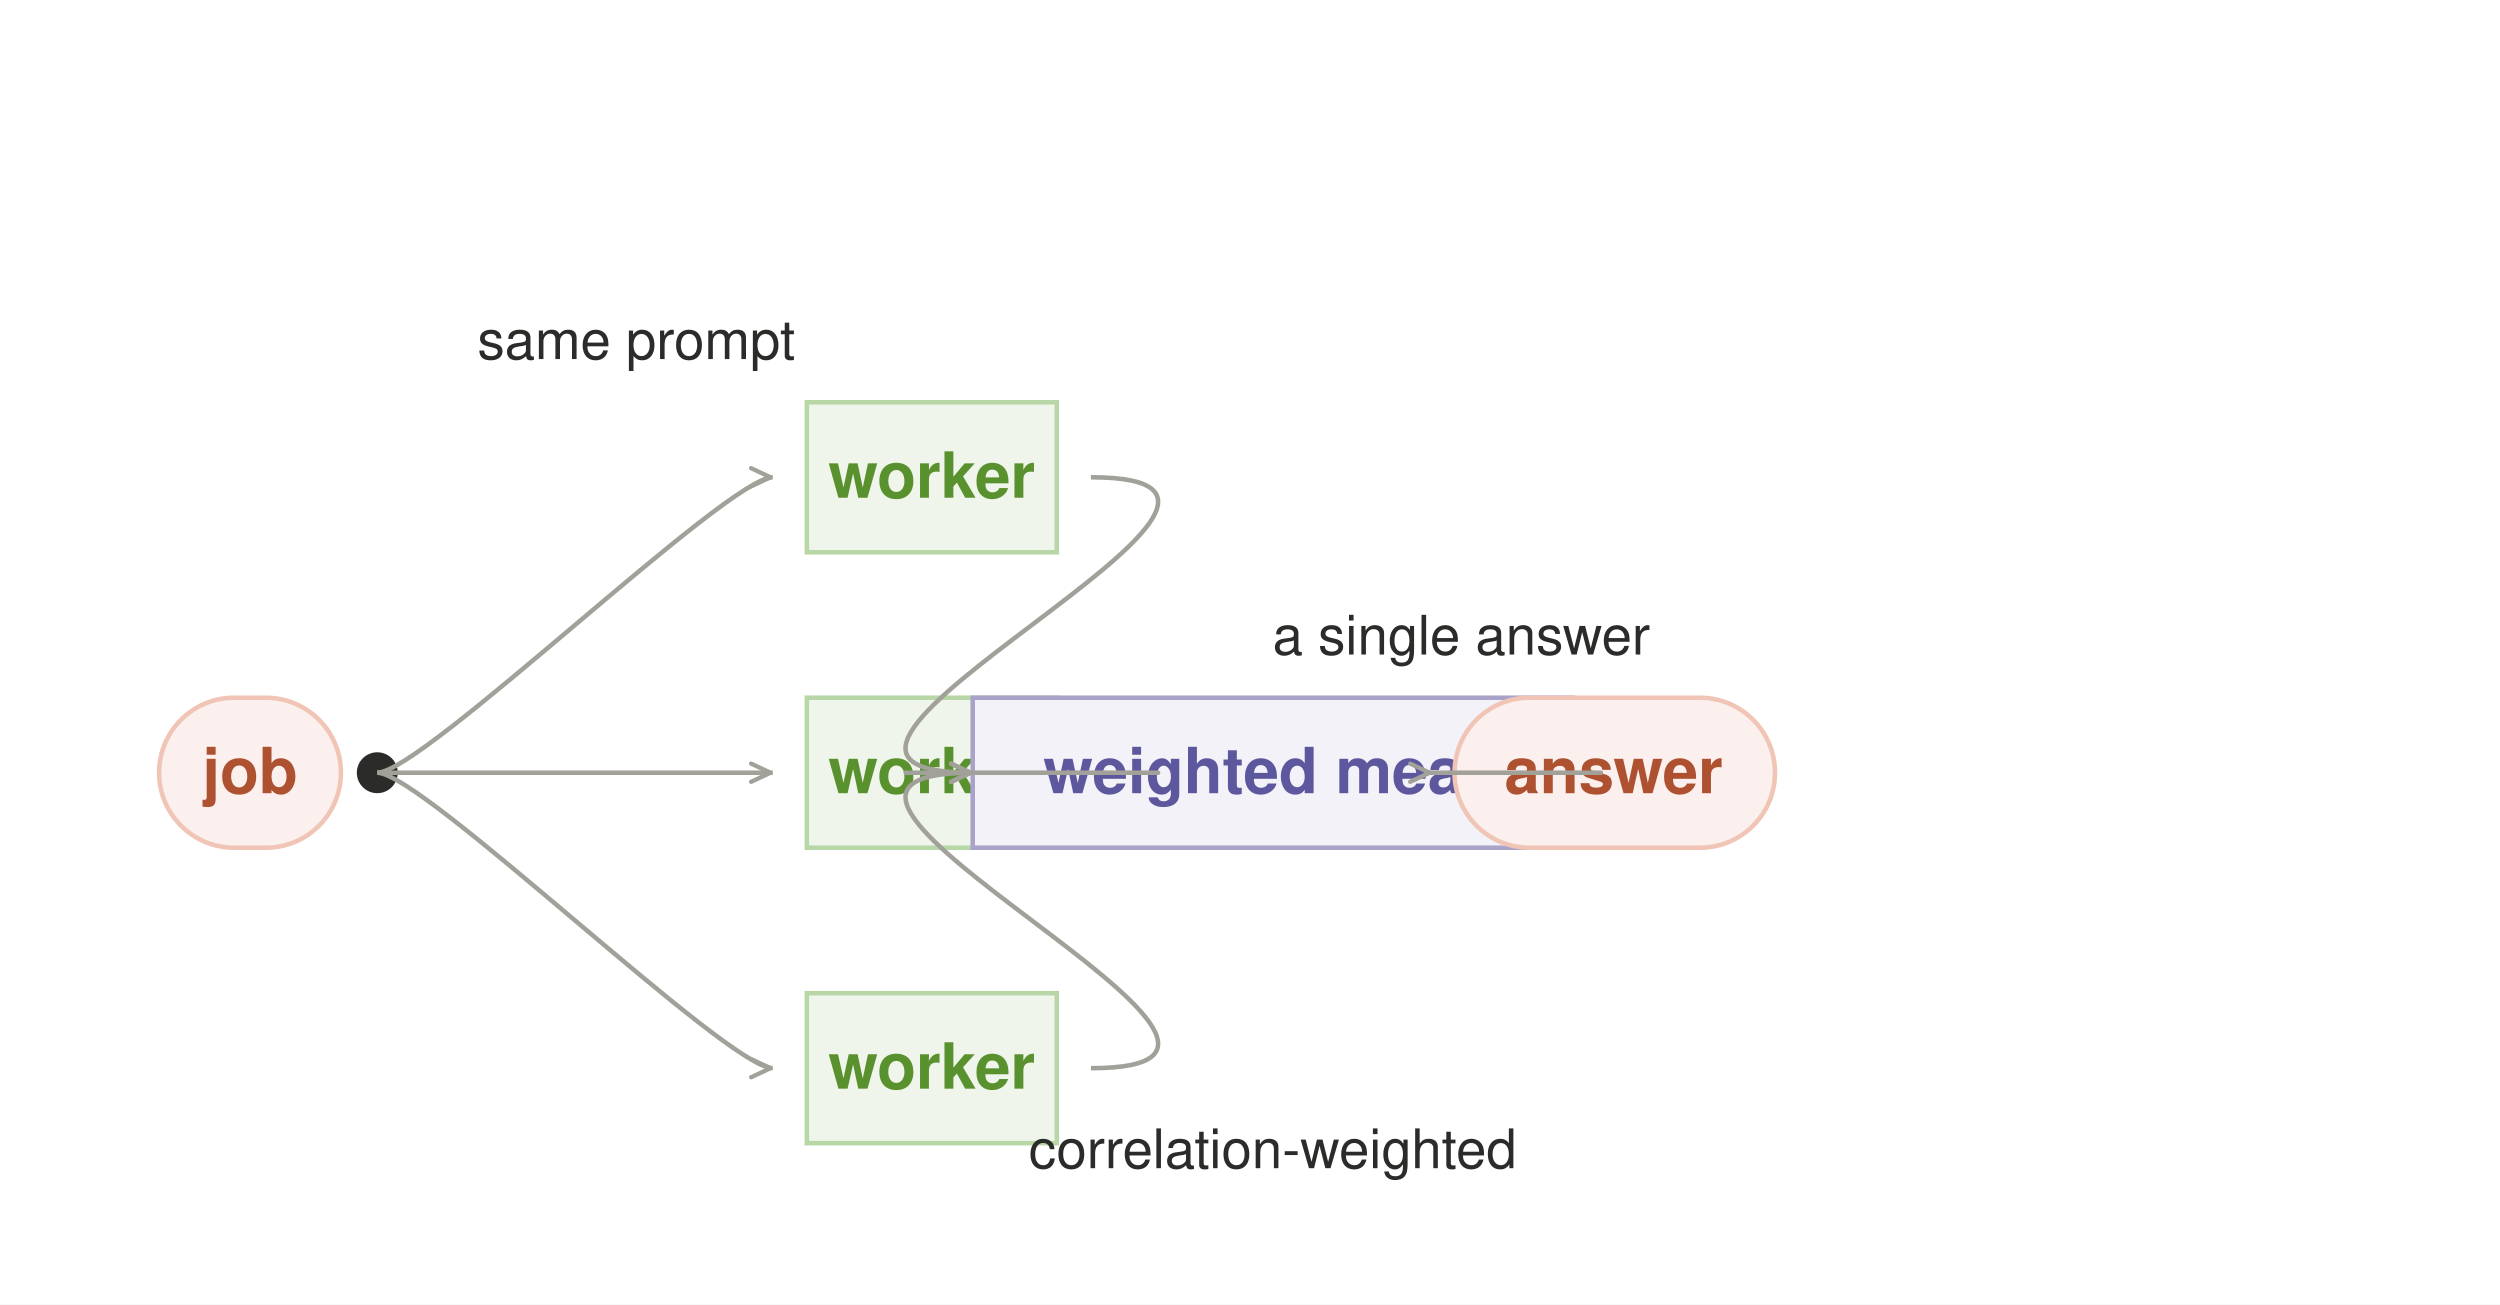
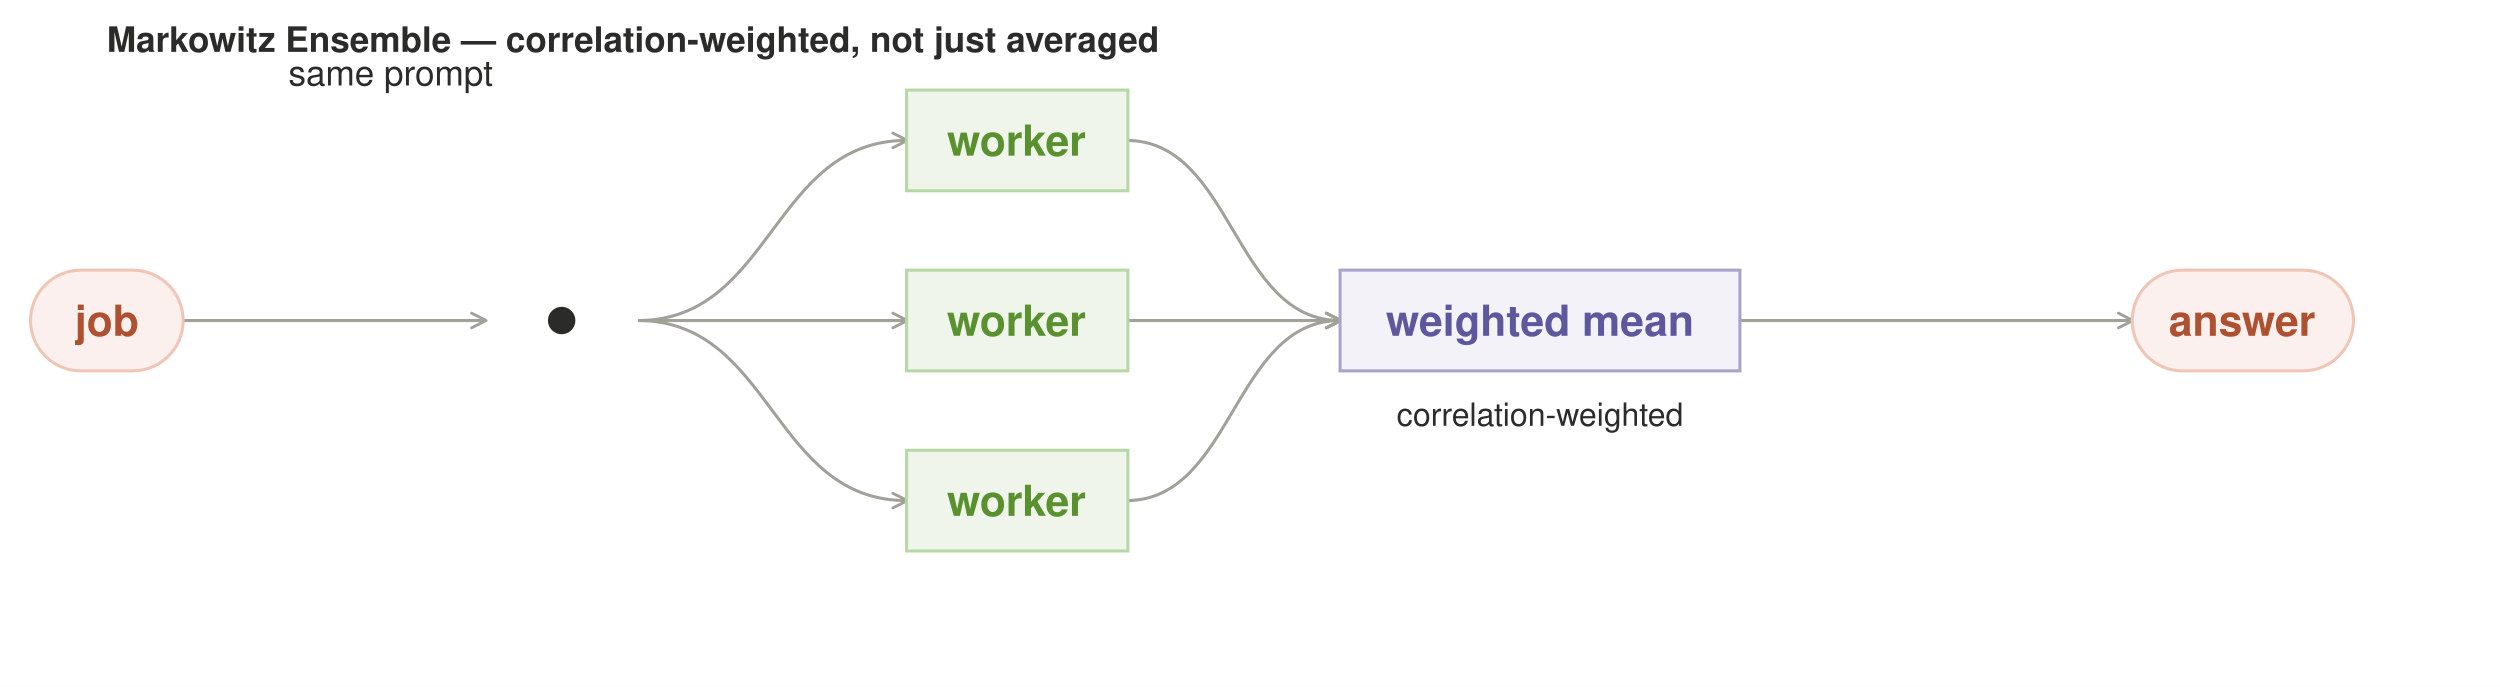
- <svg xmlns="http://www.w3.org/2000/svg" viewBox="0 0 1100 574" font-family="Avenir Next, Nunito, Segoe UI, Helvetica, Arial, sans-serif">
+ <svg xmlns="http://www.w3.org/2000/svg" viewBox="0 0 1638 450" font-family="Avenir Next, Nunito, Segoe UI, Helvetica, Arial, sans-serif">
  <defs>
-     <marker id="ha" markerWidth="14" markerHeight="14" refX="11" refY="5" orient="auto" markerUnits="userSpaceOnUse">
-       <path d="M1.5 1 L10 5 L1.5 9" fill="none" stroke="#a1a099" stroke-width="1.9" stroke-linecap="round" stroke-linejoin="round" />
+     <marker id="ha" markerWidth="13.3" markerHeight="13.3" refX="11" refY="7.0" orient="auto" markerUnits="userSpaceOnUse">
+       <path d="M2 2.2 L11.5 7.0 L2 11.8" fill="none" stroke="#a1a099" stroke-width="1.9" stroke-linecap="round" stroke-linejoin="round" />
    </marker>
-     <marker id="Ha" markerWidth="19" markerHeight="19" refX="13" refY="6.5" orient="auto" markerUnits="userSpaceOnUse">
-       <path d="M2 1.5 L12.5 6.5 L2 11.5" fill="none" stroke="#a1a099" stroke-width="3" stroke-linecap="round" stroke-linejoin="round" />
+     <marker id="Ha" markerWidth="18.1" markerHeight="18.1" refX="15" refY="9.5" orient="auto" markerUnits="userSpaceOnUse">
+       <path d="M2 3.0 L15.6 9.5 L2 16.0" fill="none" stroke="#a1a099" stroke-width="3.0" stroke-linecap="round" stroke-linejoin="round" />
    </marker>
-     <marker id="hg" markerWidth="14" markerHeight="14" refX="11" refY="5" orient="auto" markerUnits="userSpaceOnUse">
-       <path d="M1.5 1 L10 5 L1.5 9" fill="none" stroke="#5a912f" stroke-width="1.9" stroke-linecap="round" stroke-linejoin="round" />
+     <marker id="hg" markerWidth="13.3" markerHeight="13.3" refX="11" refY="7.0" orient="auto" markerUnits="userSpaceOnUse">
+       <path d="M2 2.2 L11.5 7.0 L2 11.8" fill="none" stroke="#5a912f" stroke-width="1.9" stroke-linecap="round" stroke-linejoin="round" />
    </marker>
-     <marker id="Hg" markerWidth="19" markerHeight="19" refX="13" refY="6.5" orient="auto" markerUnits="userSpaceOnUse">
-       <path d="M2 1.5 L12.5 6.5 L2 11.5" fill="none" stroke="#5a912f" stroke-width="3" stroke-linecap="round" stroke-linejoin="round" />
+     <marker id="Hg" markerWidth="18.1" markerHeight="18.1" refX="15" refY="9.5" orient="auto" markerUnits="userSpaceOnUse">
+       <path d="M2 3.0 L15.6 9.5 L2 16.0" fill="none" stroke="#5a912f" stroke-width="3.0" stroke-linecap="round" stroke-linejoin="round" />
    </marker>
-     <marker id="hp" markerWidth="14" markerHeight="14" refX="11" refY="5" orient="auto" markerUnits="userSpaceOnUse">
-       <path d="M1.5 1 L10 5 L1.5 9" fill="none" stroke="#5d579d" stroke-width="1.9" stroke-linecap="round" stroke-linejoin="round" />
+     <marker id="hp" markerWidth="13.3" markerHeight="13.3" refX="11" refY="7.0" orient="auto" markerUnits="userSpaceOnUse">
+       <path d="M2 2.2 L11.5 7.0 L2 11.8" fill="none" stroke="#5d579d" stroke-width="1.9" stroke-linecap="round" stroke-linejoin="round" />
    </marker>
-     <marker id="Hp" markerWidth="19" markerHeight="19" refX="13" refY="6.5" orient="auto" markerUnits="userSpaceOnUse">
-       <path d="M2 1.5 L12.5 6.5 L2 11.5" fill="none" stroke="#5d579d" stroke-width="3" stroke-linecap="round" stroke-linejoin="round" />
+     <marker id="Hp" markerWidth="18.1" markerHeight="18.1" refX="15" refY="9.5" orient="auto" markerUnits="userSpaceOnUse">
+       <path d="M2 3.0 L15.6 9.5 L2 16.0" fill="none" stroke="#5d579d" stroke-width="3.0" stroke-linecap="round" stroke-linejoin="round" />
    </marker>
-     <marker id="hc" markerWidth="14" markerHeight="14" refX="11" refY="5" orient="auto" markerUnits="userSpaceOnUse">
-       <path d="M1.5 1 L10 5 L1.5 9" fill="none" stroke="#ad5130" stroke-width="1.9" stroke-linecap="round" stroke-linejoin="round" />
+     <marker id="hc" markerWidth="13.3" markerHeight="13.3" refX="11" refY="7.0" orient="auto" markerUnits="userSpaceOnUse">
+       <path d="M2 2.2 L11.5 7.0 L2 11.8" fill="none" stroke="#ad5130" stroke-width="1.9" stroke-linecap="round" stroke-linejoin="round" />
    </marker>
-     <marker id="Hc" markerWidth="19" markerHeight="19" refX="13" refY="6.5" orient="auto" markerUnits="userSpaceOnUse">
-       <path d="M2 1.5 L12.5 6.5 L2 11.5" fill="none" stroke="#ad5130" stroke-width="3" stroke-linecap="round" stroke-linejoin="round" />
+     <marker id="Hc" markerWidth="18.1" markerHeight="18.1" refX="15" refY="9.5" orient="auto" markerUnits="userSpaceOnUse">
+       <path d="M2 3.0 L15.6 9.5 L2 16.0" fill="none" stroke="#ad5130" stroke-width="3.0" stroke-linecap="round" stroke-linejoin="round" />
    </marker>
-     <marker id="hk" markerWidth="14" markerHeight="14" refX="11" refY="5" orient="auto" markerUnits="userSpaceOnUse">
-       <path d="M1.5 1 L10 5 L1.5 9" fill="none" stroke="#2b2b29" stroke-width="1.9" stroke-linecap="round" stroke-linejoin="round" />
+     <marker id="hk" markerWidth="13.3" markerHeight="13.3" refX="11" refY="7.0" orient="auto" markerUnits="userSpaceOnUse">
+       <path d="M2 2.2 L11.5 7.0 L2 11.8" fill="none" stroke="#2b2b29" stroke-width="1.9" stroke-linecap="round" stroke-linejoin="round" />
    </marker>
-     <marker id="Hk" markerWidth="19" markerHeight="19" refX="13" refY="6.5" orient="auto" markerUnits="userSpaceOnUse">
-       <path d="M2 1.5 L12.5 6.5 L2 11.5" fill="none" stroke="#2b2b29" stroke-width="3" stroke-linecap="round" stroke-linejoin="round" />
+     <marker id="Hk" markerWidth="18.1" markerHeight="18.1" refX="15" refY="9.5" orient="auto" markerUnits="userSpaceOnUse">
+       <path d="M2 3.0 L15.6 9.5 L2 16.0" fill="none" stroke="#2b2b29" stroke-width="3.0" stroke-linecap="round" stroke-linejoin="round" />
    </marker>
  </defs>
-   <rect width="1100" height="574" fill="#fff" />
-   <rect x="70" y="307" width="80" height="66" rx="33" fill="#fbf0ed" stroke="#f0c5b6" stroke-width="2" />
-   <text x="110" y="349" text-anchor="middle" fill="#ad5130" font-size="28" font-weight="600">job</text>
-   <circle cx="166" cy="340" r="9" fill="#2b2b29" />
-   <rect x="355" y="177" width="110" height="66" fill="#eff5ea" stroke="#b8d7a6" stroke-width="2" />
-   <text x="410" y="219" text-anchor="middle" fill="#5a912f" font-size="28" font-weight="600">worker</text>
-   <rect x="355" y="307" width="110" height="66" fill="#eff5ea" stroke="#b8d7a6" stroke-width="2" />
-   <text x="410" y="349" text-anchor="middle" fill="#5a912f" font-size="28" font-weight="600">worker</text>
-   <rect x="355" y="437" width="110" height="66" fill="#eff5ea" stroke="#b8d7a6" stroke-width="2" />
-   <text x="410" y="479" text-anchor="middle" fill="#5a912f" font-size="28" font-weight="600">worker</text>
-   <path d="M166 340 C186 340, 320 210, 340 210" fill="none" stroke="#a1a099" stroke-width="2" marker-end="url(#ha)" />
-   <path d="M166 340 C186 340, 320 340, 340 340" fill="none" stroke="#a1a099" stroke-width="2" marker-end="url(#ha)" />
-   <path d="M166 340 C186 340, 320 470, 340 470" fill="none" stroke="#a1a099" stroke-width="2" marker-end="url(#ha)" />
-   <text x="280" y="158" text-anchor="middle" fill="#2b2b29" font-size="24">same prompt</text>
-   <rect x="428" y="307" width="264" height="66" fill="#f3f2f9" stroke="#a9a3c9" stroke-width="2" />
-   <text x="560" y="349" text-anchor="middle" fill="#5d579d" font-size="28" font-weight="600">weighted mean</text>
-   <path d="M480 210 C600 210, 308 340, 428 340" fill="none" stroke="#a1a099" stroke-width="2" marker-end="url(#ha)" />
-   <path d="M480 340 C600 340, 308 340, 428 340" fill="none" stroke="#a1a099" stroke-width="2" marker-end="url(#ha)" />
-   <path d="M480 470 C600 470, 308 340, 428 340" fill="none" stroke="#a1a099" stroke-width="2" marker-end="url(#ha)" />
-   <text x="560" y="514" text-anchor="middle" fill="#2b2b29" font-size="24">correlation-weighted</text>
-   <rect x="640" y="307" width="141" height="66" rx="33" fill="#fbf0ed" stroke="#f0c5b6" stroke-width="2" />
-   <text x="710" y="349" text-anchor="middle" fill="#ad5130" font-size="28" font-weight="600">answer</text>
-   <path d="M702 340 C722 340, 610 340, 630 340" fill="none" stroke="#a1a099" stroke-width="2" marker-end="url(#ha)" />
-   <text x="643" y="288" text-anchor="middle" fill="#2b2b29" font-size="24">a single answer</text>
+   <rect width="1638" height="450" fill="#fff" />
+   <text x="70" y="34" text-anchor="start" fill="#2b2b29" font-size="23" font-weight="700">Markowitz Ensemble — correlation-weighted, not just averaged</text>
+   <text x="256" y="56" text-anchor="middle" fill="#2b2b29" font-size="23">same prompt</text>
+   <path d="M 120 210 C 219 210, 219 210, 318 210" fill="none" stroke="#a1a099" stroke-width="2" marker-end="url(#ha)" />
+   <path d="M 418 210 C 506 210, 506 92, 594 92" fill="none" stroke="#a1a099" stroke-width="2" marker-end="url(#ha)" />
+   <path d="M 418 210 C 506 210, 506 210, 594 210" fill="none" stroke="#a1a099" stroke-width="2" marker-end="url(#ha)" />
+   <path d="M 418 210 C 506 210, 506 328, 594 328" fill="none" stroke="#a1a099" stroke-width="2" marker-end="url(#ha)" />
+   <path d="M 738 92 C 808 92, 808 210, 878 210" fill="none" stroke="#a1a099" stroke-width="2" marker-end="url(#ha)" />
+   <path d="M 738 210 C 808 210, 808 210, 878 210" fill="none" stroke="#a1a099" stroke-width="2" marker-end="url(#ha)" />
+   <path d="M 738 328 C 808 328, 808 210, 878 210" fill="none" stroke="#a1a099" stroke-width="2" marker-end="url(#ha)" />
+   <path d="M 1140 210 C 1268 210, 1268 210, 1397 210" fill="none" stroke="#a1a099" stroke-width="2" marker-end="url(#ha)" />
+   <rect x="20" y="177" width="100" height="66" rx="33" fill="#fbf0ed" stroke="#f0c5b6" stroke-width="2" />
+   <text x="70" y="220" text-anchor="middle" fill="#ad5130" font-size="28" font-weight="600">job</text>
+   <circle cx="368" cy="210" r="9" fill="#2b2b29" />
+   <rect x="594" y="59" width="145" height="66" rx="0" fill="#eff5ea" stroke="#b8d7a6" stroke-width="2" />
+   <text x="666" y="102" text-anchor="middle" fill="#5a912f" font-size="28" font-weight="600">worker</text>
+   <rect x="594" y="177" width="145" height="66" rx="0" fill="#eff5ea" stroke="#b8d7a6" stroke-width="2" />
+   <text x="666" y="220" text-anchor="middle" fill="#5a912f" font-size="28" font-weight="600">worker</text>
+   <rect x="594" y="295" width="145" height="66" rx="0" fill="#eff5ea" stroke="#b8d7a6" stroke-width="2" />
+   <text x="666" y="338" text-anchor="middle" fill="#5a912f" font-size="28" font-weight="600">worker</text>
+   <rect x="878" y="177" width="262" height="66" rx="0" fill="#f3f2f9" stroke="#a9a3c9" stroke-width="2" />
+   <text x="1009" y="220" text-anchor="middle" fill="#5d579d" font-size="28" font-weight="600">weighted mean</text>
+   <text x="1009" y="279" text-anchor="middle" fill="#2b2b29" font-size="21">correlation-weighted</text>
+   <rect x="1397" y="177" width="145" height="66" rx="33" fill="#fbf0ed" stroke="#f0c5b6" stroke-width="2" />
+   <text x="1469" y="220" text-anchor="middle" fill="#ad5130" font-size="28" font-weight="600">answer</text>
</svg>
